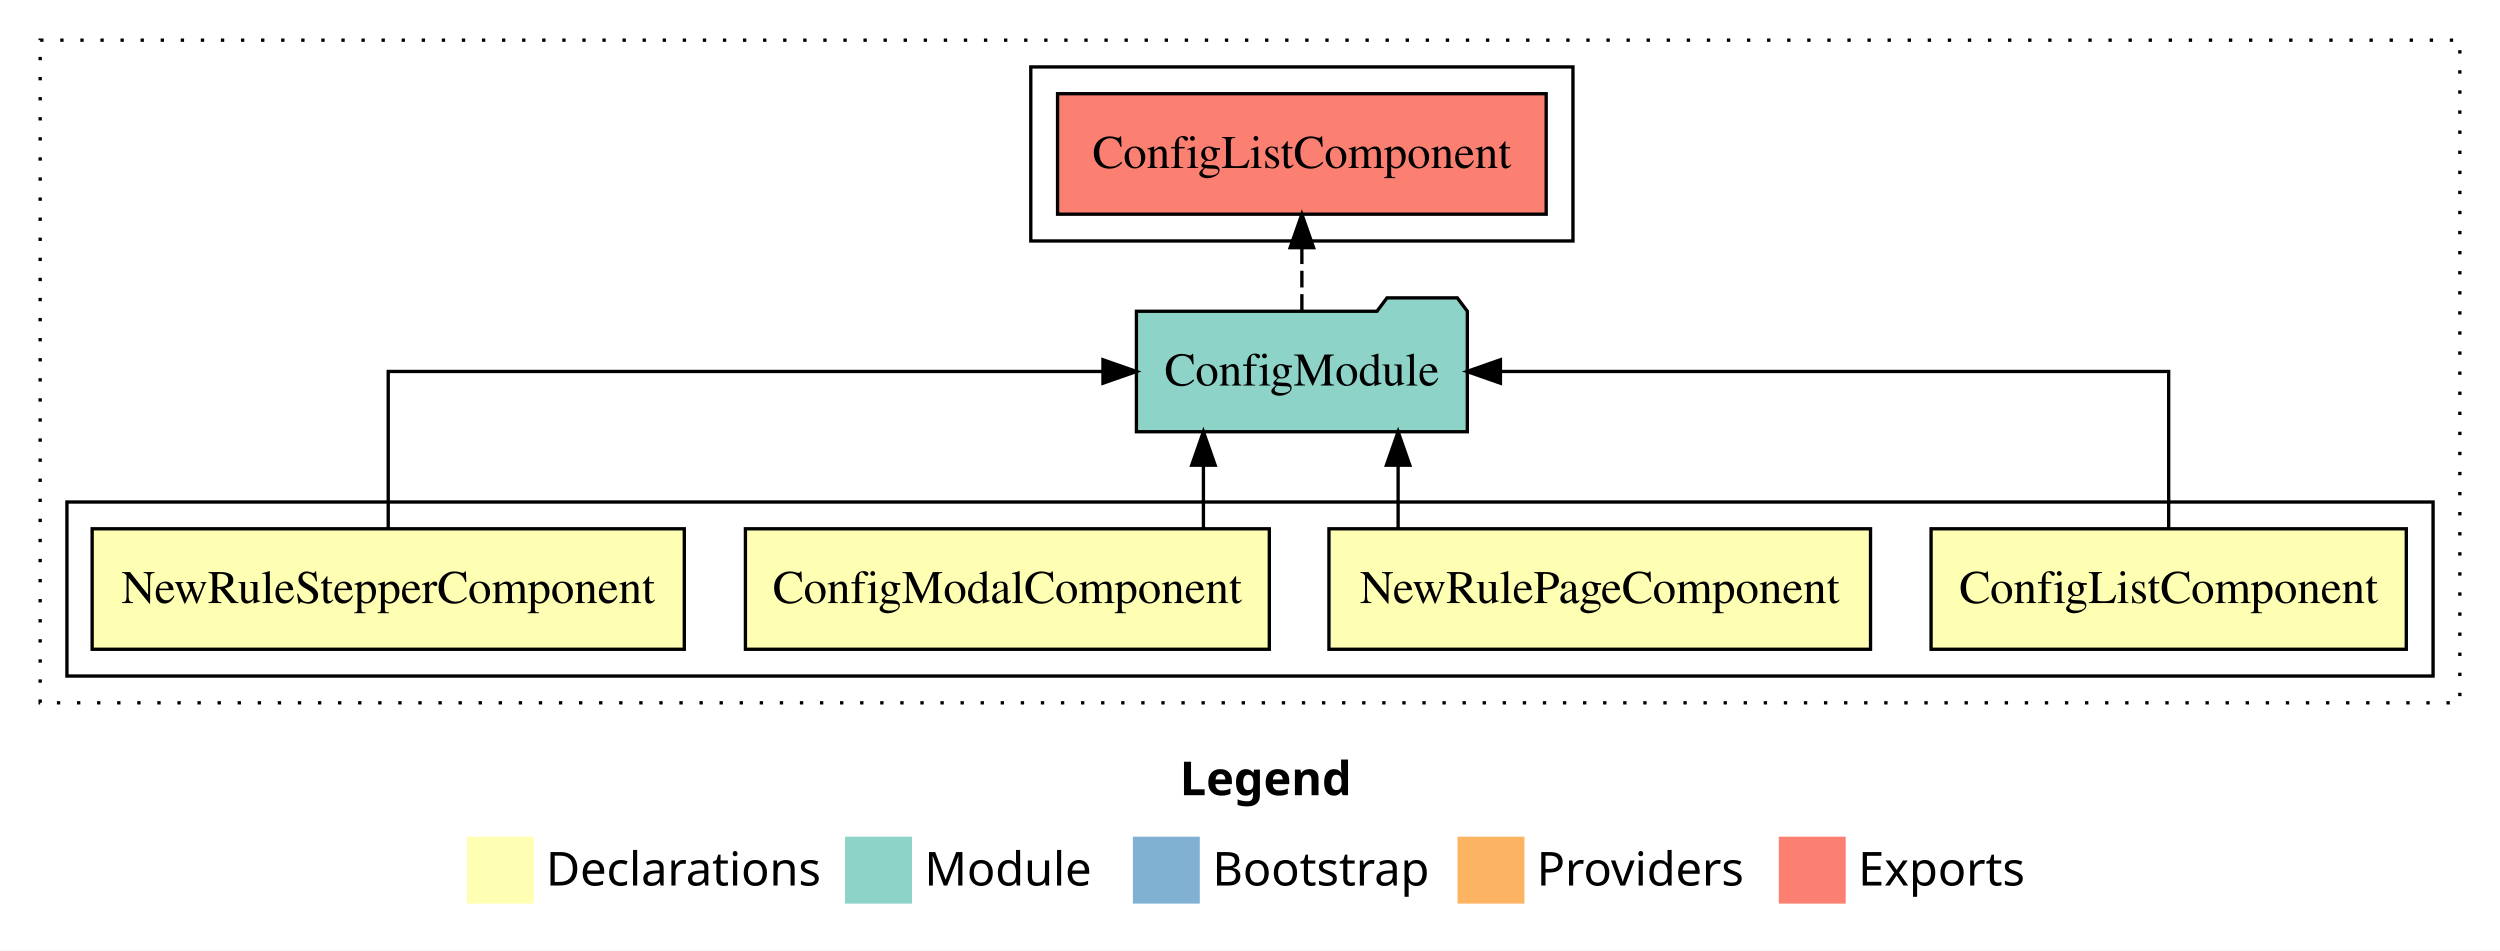
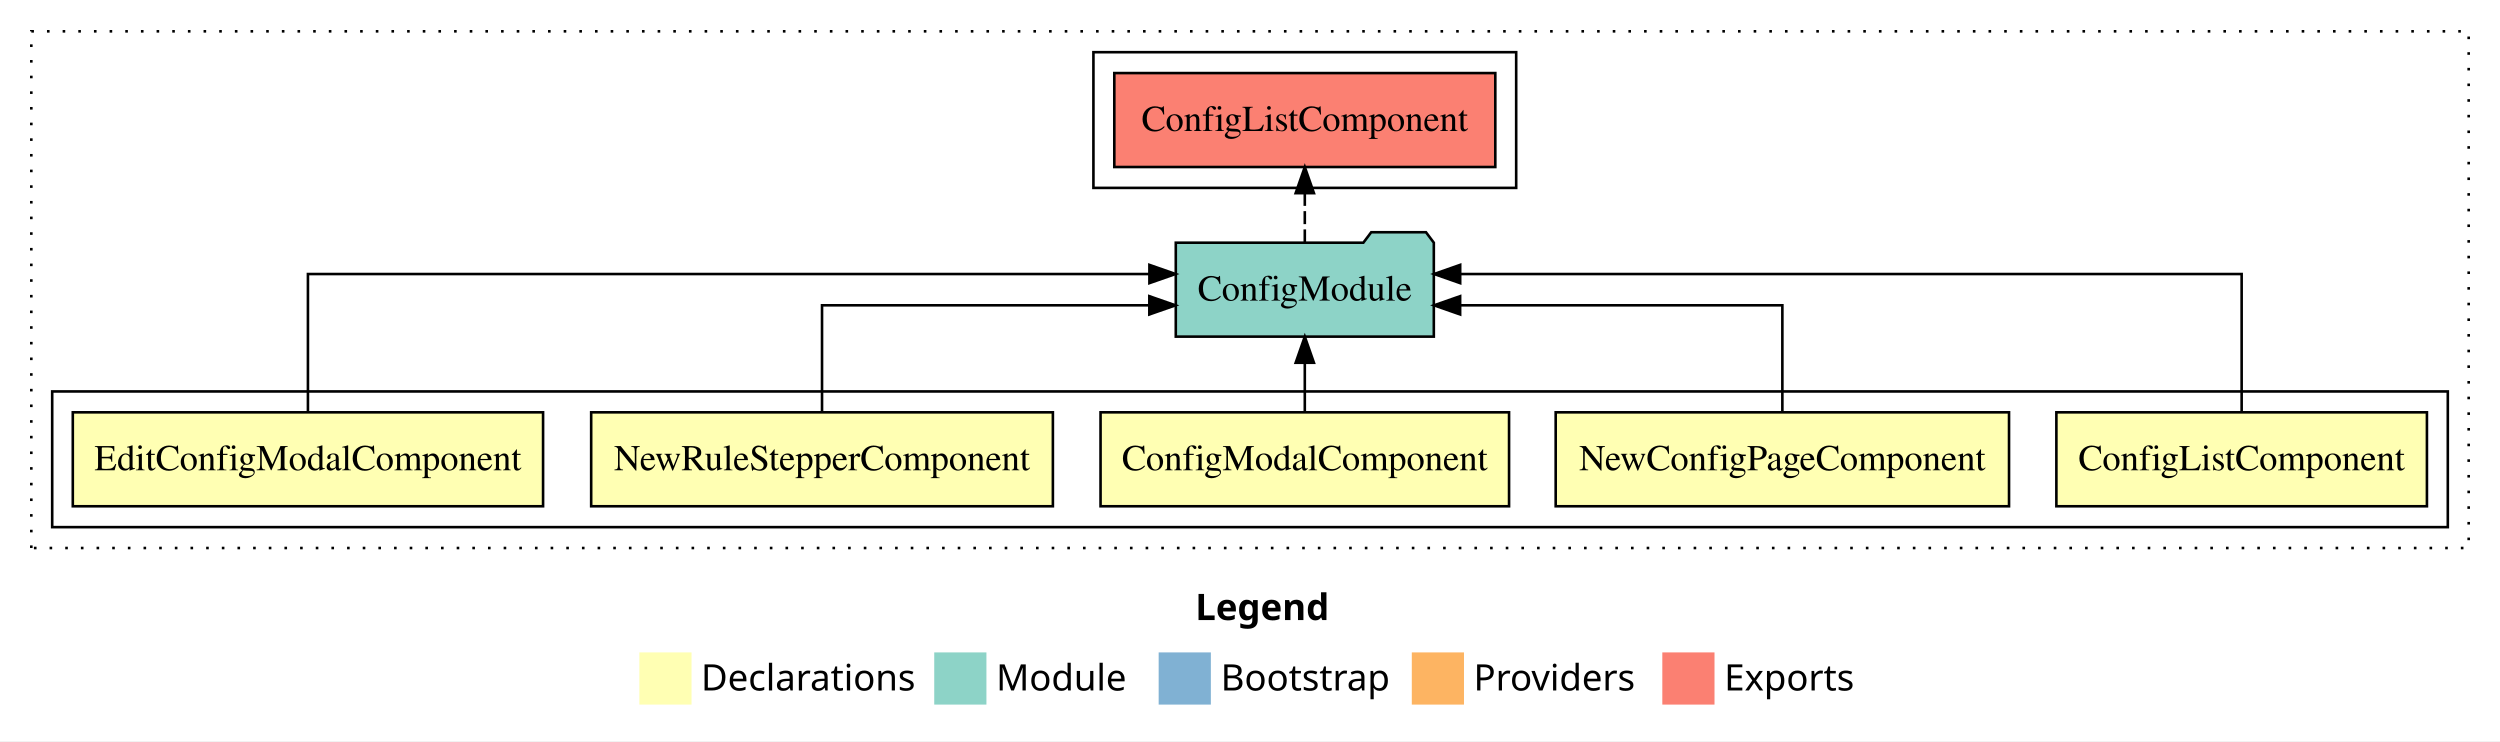
- <svg xmlns="http://www.w3.org/2000/svg" width="747pt" height="284pt" viewBox="0.00 0.00 747.00 284.00">
+ <svg xmlns="http://www.w3.org/2000/svg" width="958pt" height="284pt" viewBox="0.00 0.00 958.00 284.00">
  <g id="graph0" class="graph" transform="scale(1 1) rotate(0) translate(4 280)">
-     <polygon fill="#ffffff" stroke="transparent" points="-4,4 -4,-280 743,-280 743,4 -4,4" />
-     <text text-anchor="start" x="348.509" y="-42.4" font-family="sans-serif" font-weight="bold" font-size="14.00" fill="#000000">Legend</text>
-     <polygon fill="#ffffb3" stroke="transparent" points="135.5,-10 135.5,-30 155.5,-30 155.5,-10 135.5,-10" />
-     <text text-anchor="start" x="159.129" y="-15.4" font-family="sans-serif" font-size="14.00" fill="#000000">  Declarations</text>
-     <polygon fill="#8dd3c7" stroke="transparent" points="248.5,-10 248.5,-30 268.5,-30 268.5,-10 248.5,-10" />
-     <text text-anchor="start" x="272.225" y="-15.4" font-family="sans-serif" font-size="14.00" fill="#000000">  Module</text>
-     <polygon fill="#80b1d3" stroke="transparent" points="334.5,-10 334.5,-30 354.5,-30 354.5,-10 334.5,-10" />
-     <text text-anchor="start" x="358.281" y="-15.4" font-family="sans-serif" font-size="14.00" fill="#000000">  Bootstrap</text>
-     <polygon fill="#fdb462" stroke="transparent" points="431.5,-10 431.5,-30 451.5,-30 451.5,-10 431.5,-10" />
-     <text text-anchor="start" x="455.173" y="-15.4" font-family="sans-serif" font-size="14.00" fill="#000000">  Providers</text>
-     <polygon fill="#fb8072" stroke="transparent" points="527.5,-10 527.5,-30 547.5,-30 547.5,-10 527.5,-10" />
-     <text text-anchor="start" x="551.226" y="-15.4" font-family="sans-serif" font-size="14.00" fill="#000000">  Exports</text>
+     <polygon fill="#ffffff" stroke="transparent" points="-4,4 -4,-280 954,-280 954,4 -4,4" />
+     <text text-anchor="start" x="454.009" y="-42.4" font-family="sans-serif" font-weight="bold" font-size="14.00" fill="#000000">Legend</text>
+     <polygon fill="#ffffb3" stroke="transparent" points="241,-10 241,-30 261,-30 261,-10 241,-10" />
+     <text text-anchor="start" x="264.629" y="-15.4" font-family="sans-serif" font-size="14.00" fill="#000000">  Declarations</text>
+     <polygon fill="#8dd3c7" stroke="transparent" points="354,-10 354,-30 374,-30 374,-10 354,-10" />
+     <text text-anchor="start" x="377.725" y="-15.4" font-family="sans-serif" font-size="14.00" fill="#000000">  Module</text>
+     <polygon fill="#80b1d3" stroke="transparent" points="440,-10 440,-30 460,-30 460,-10 440,-10" />
+     <text text-anchor="start" x="463.781" y="-15.4" font-family="sans-serif" font-size="14.00" fill="#000000">  Bootstrap</text>
+     <polygon fill="#fdb462" stroke="transparent" points="537,-10 537,-30 557,-30 557,-10 537,-10" />
+     <text text-anchor="start" x="560.673" y="-15.4" font-family="sans-serif" font-size="14.00" fill="#000000">  Providers</text>
+     <polygon fill="#fb8072" stroke="transparent" points="633,-10 633,-30 653,-30 653,-10 633,-10" />
+     <text text-anchor="start" x="656.726" y="-15.4" font-family="sans-serif" font-size="14.00" fill="#000000">  Exports</text>
    <g id="clust1" class="cluster">
-       <polygon fill="none" stroke="#000000" stroke-dasharray="1,5" points="8,-70 8,-268 731,-268 731,-70 8,-70" />
+       <polygon fill="none" stroke="#000000" stroke-dasharray="1,5" points="8,-70 8,-268 942,-268 942,-70 8,-70" />
    </g>
    <g id="clust2" class="cluster">
-       <polygon fill="none" stroke="#000000" points="16,-78 16,-130 723,-130 723,-78 16,-78" />
+       <polygon fill="none" stroke="#000000" points="16,-78 16,-130 934,-130 934,-78 16,-78" />
    </g>
-     <g id="clust8" class="cluster">
-       <polygon fill="none" stroke="#000000" points="304,-208 304,-260 466,-260 466,-208 304,-208" />
+     <g id="clust9" class="cluster">
+       <polygon fill="none" stroke="#000000" points="415,-208 415,-260 577,-260 577,-208 415,-208" />
    </g>
    <g id="node1" class="node">
-       <polygon fill="#ffffb3" stroke="#000000" points="714.999,-122 573.001,-122 573.001,-86 714.999,-86 714.999,-122" />
-       <text text-anchor="middle" x="644" y="-99.8" font-family="Times,serif" font-size="14.00" fill="#000000">ConfigListComponent</text>
+       <polygon fill="#ffffb3" stroke="#000000" points="925.999,-122 784.001,-122 784.001,-86 925.999,-86 925.999,-122" />
+       <text text-anchor="middle" x="855" y="-99.8" font-family="Times,serif" font-size="14.00" fill="#000000">ConfigListComponent</text>
+     </g>
+     <g id="node6" class="node">
+       <polygon fill="#8dd3c7" stroke="#000000" points="545.439,-187 542.439,-191 521.439,-191 518.439,-187 446.561,-187 446.561,-151 545.439,-151 545.439,-187" />
+       <text text-anchor="middle" x="496" y="-164.8" font-family="Times,serif" font-size="14.00" fill="#000000">ConfigModule</text>
+     </g>
+     <g id="edge1" class="edge">
+       <path fill="none" stroke="#000000" d="M855,-122.284C855,-143.321 855,-175 855,-175 855,-175 555.54,-175 555.54,-175" />
+       <polygon fill="#000000" stroke="#000000" points="555.54,-171.5 545.54,-175 555.54,-178.5 555.54,-171.5" />
+     </g>
+     <g id="node2" class="node">
+       <polygon fill="#ffffb3" stroke="#000000" points="765.86,-122 592.14,-122 592.14,-86 765.86,-86 765.86,-122" />
+       <text text-anchor="middle" x="679" y="-99.8" font-family="Times,serif" font-size="14.00" fill="#000000">NewConfigPageComponent</text>
+     </g>
+     <g id="edge2" class="edge">
+       <path fill="none" stroke="#000000" d="M679,-122.022C679,-139.373 679,-163 679,-163 679,-163 555.522,-163 555.522,-163" />
+       <polygon fill="#000000" stroke="#000000" points="555.523,-159.5 545.522,-163 555.522,-166.5 555.523,-159.5" />
+     </g>
+     <g id="node3" class="node">
+       <polygon fill="#ffffb3" stroke="#000000" points="574.27,-122 417.73,-122 417.73,-86 574.27,-86 574.27,-122" />
+       <text text-anchor="middle" x="496" y="-99.8" font-family="Times,serif" font-size="14.00" fill="#000000">ConfigModalComponent</text>
+     </g>
+     <g id="edge3" class="edge">
+       <path fill="none" stroke="#000000" d="M496,-122.106C496,-122.106 496,-140.991 496,-140.991" />
+       <polygon fill="#000000" stroke="#000000" points="492.5,-140.991 496,-150.991 499.5,-140.991 492.5,-140.991" />
+     </g>
+     <g id="node4" class="node">
+       <polygon fill="#ffffb3" stroke="#000000" points="399.465,-122 222.535,-122 222.535,-86 399.465,-86 399.465,-122" />
+       <text text-anchor="middle" x="311" y="-99.8" font-family="Times,serif" font-size="14.00" fill="#000000">NewRuleStepperComponent</text>
+     </g>
+     <g id="edge4" class="edge">
+       <path fill="none" stroke="#000000" d="M311,-122.022C311,-139.373 311,-163 311,-163 311,-163 436.423,-163 436.423,-163" />
+       <polygon fill="#000000" stroke="#000000" points="436.423,-166.5 446.423,-163 436.423,-159.5 436.423,-166.5" />
    </g>
    <g id="node5" class="node">
-       <polygon fill="#8dd3c7" stroke="#000000" points="434.439,-187 431.439,-191 410.439,-191 407.439,-187 335.561,-187 335.561,-151 434.439,-151 434.439,-187" />
-       <text text-anchor="middle" x="385" y="-164.8" font-family="Times,serif" font-size="14.00" fill="#000000">ConfigModule</text>
-     </g>
-     <g id="edge1" class="edge">
-       <path fill="none" stroke="#000000" d="M644,-122.106C644,-141.339 644,-169 644,-169 644,-169 444.326,-169 444.326,-169" />
-       <polygon fill="#000000" stroke="#000000" points="444.326,-165.5 434.326,-169 444.325,-172.5 444.326,-165.5" />
-     </g>
-     <g id="node2" class="node">
-       <polygon fill="#ffffb3" stroke="#000000" points="554.914,-122 393.086,-122 393.086,-86 554.914,-86 554.914,-122" />
-       <text text-anchor="middle" x="474" y="-99.8" font-family="Times,serif" font-size="14.00" fill="#000000">NewRulePageComponent</text>
-     </g>
-     <g id="edge2" class="edge">
-       <path fill="none" stroke="#000000" d="M413.756,-122.106C413.756,-122.106 413.756,-140.991 413.756,-140.991" />
-       <polygon fill="#000000" stroke="#000000" points="410.256,-140.991 413.756,-150.991 417.256,-140.991 410.256,-140.991" />
-     </g>
-     <g id="node3" class="node">
-       <polygon fill="#ffffb3" stroke="#000000" points="375.27,-122 218.73,-122 218.73,-86 375.27,-86 375.27,-122" />
-       <text text-anchor="middle" x="297" y="-99.8" font-family="Times,serif" font-size="14.00" fill="#000000">ConfigModalComponent</text>
-     </g>
-     <g id="edge3" class="edge">
-       <path fill="none" stroke="#000000" d="M355.583,-122.106C355.583,-122.106 355.583,-140.991 355.583,-140.991" />
-       <polygon fill="#000000" stroke="#000000" points="352.083,-140.991 355.583,-150.991 359.083,-140.991 352.083,-140.991" />
-     </g>
-     <g id="node4" class="node">
-       <polygon fill="#ffffb3" stroke="#000000" points="200.465,-122 23.535,-122 23.535,-86 200.465,-86 200.465,-122" />
-       <text text-anchor="middle" x="112" y="-99.8" font-family="Times,serif" font-size="14.00" fill="#000000">NewRuleStepperComponent</text>
-     </g>
-     <g id="edge4" class="edge">
-       <path fill="none" stroke="#000000" d="M112,-122.106C112,-141.339 112,-169 112,-169 112,-169 325.562,-169 325.562,-169" />
-       <polygon fill="#000000" stroke="#000000" points="325.562,-172.5 335.562,-169 325.562,-165.5 325.562,-172.5" />
-     </g>
-     <g id="node6" class="node">
-       <polygon fill="#fb8072" stroke="#000000" points="458,-252 312,-252 312,-216 458,-216 458,-252" />
-       <text text-anchor="middle" x="385" y="-229.8" font-family="Times,serif" font-size="14.00" fill="#000000">ConfigListComponent </text>
+       <polygon fill="#ffffb3" stroke="#000000" points="204.104,-122 23.896,-122 23.896,-86 204.104,-86 204.104,-122" />
+       <text text-anchor="middle" x="114" y="-99.8" font-family="Times,serif" font-size="14.00" fill="#000000">EditConfigModalComponent</text>
    </g>
    <g id="edge5" class="edge">
-       <path fill="none" stroke="#000000" stroke-dasharray="5,2" d="M385,-187.106C385,-187.106 385,-205.991 385,-205.991" />
-       <polygon fill="#000000" stroke="#000000" points="381.5,-205.991 385,-215.991 388.5,-205.991 381.5,-205.991" />
+       <path fill="none" stroke="#000000" d="M114,-122.284C114,-143.321 114,-175 114,-175 114,-175 436.452,-175 436.452,-175" />
+       <polygon fill="#000000" stroke="#000000" points="436.452,-178.5 446.452,-175 436.452,-171.5 436.452,-178.5" />
+     </g>
+     <g id="node7" class="node">
+       <polygon fill="#fb8072" stroke="#000000" points="569,-252 423,-252 423,-216 569,-216 569,-252" />
+       <text text-anchor="middle" x="496" y="-229.8" font-family="Times,serif" font-size="14.00" fill="#000000">ConfigListComponent </text>
+     </g>
+     <g id="edge6" class="edge">
+       <path fill="none" stroke="#000000" stroke-dasharray="5,2" d="M496,-187.106C496,-187.106 496,-205.991 496,-205.991" />
+       <polygon fill="#000000" stroke="#000000" points="492.5,-205.991 496,-215.991 499.5,-205.991 492.5,-205.991" />
    </g>
  </g>
</svg>
